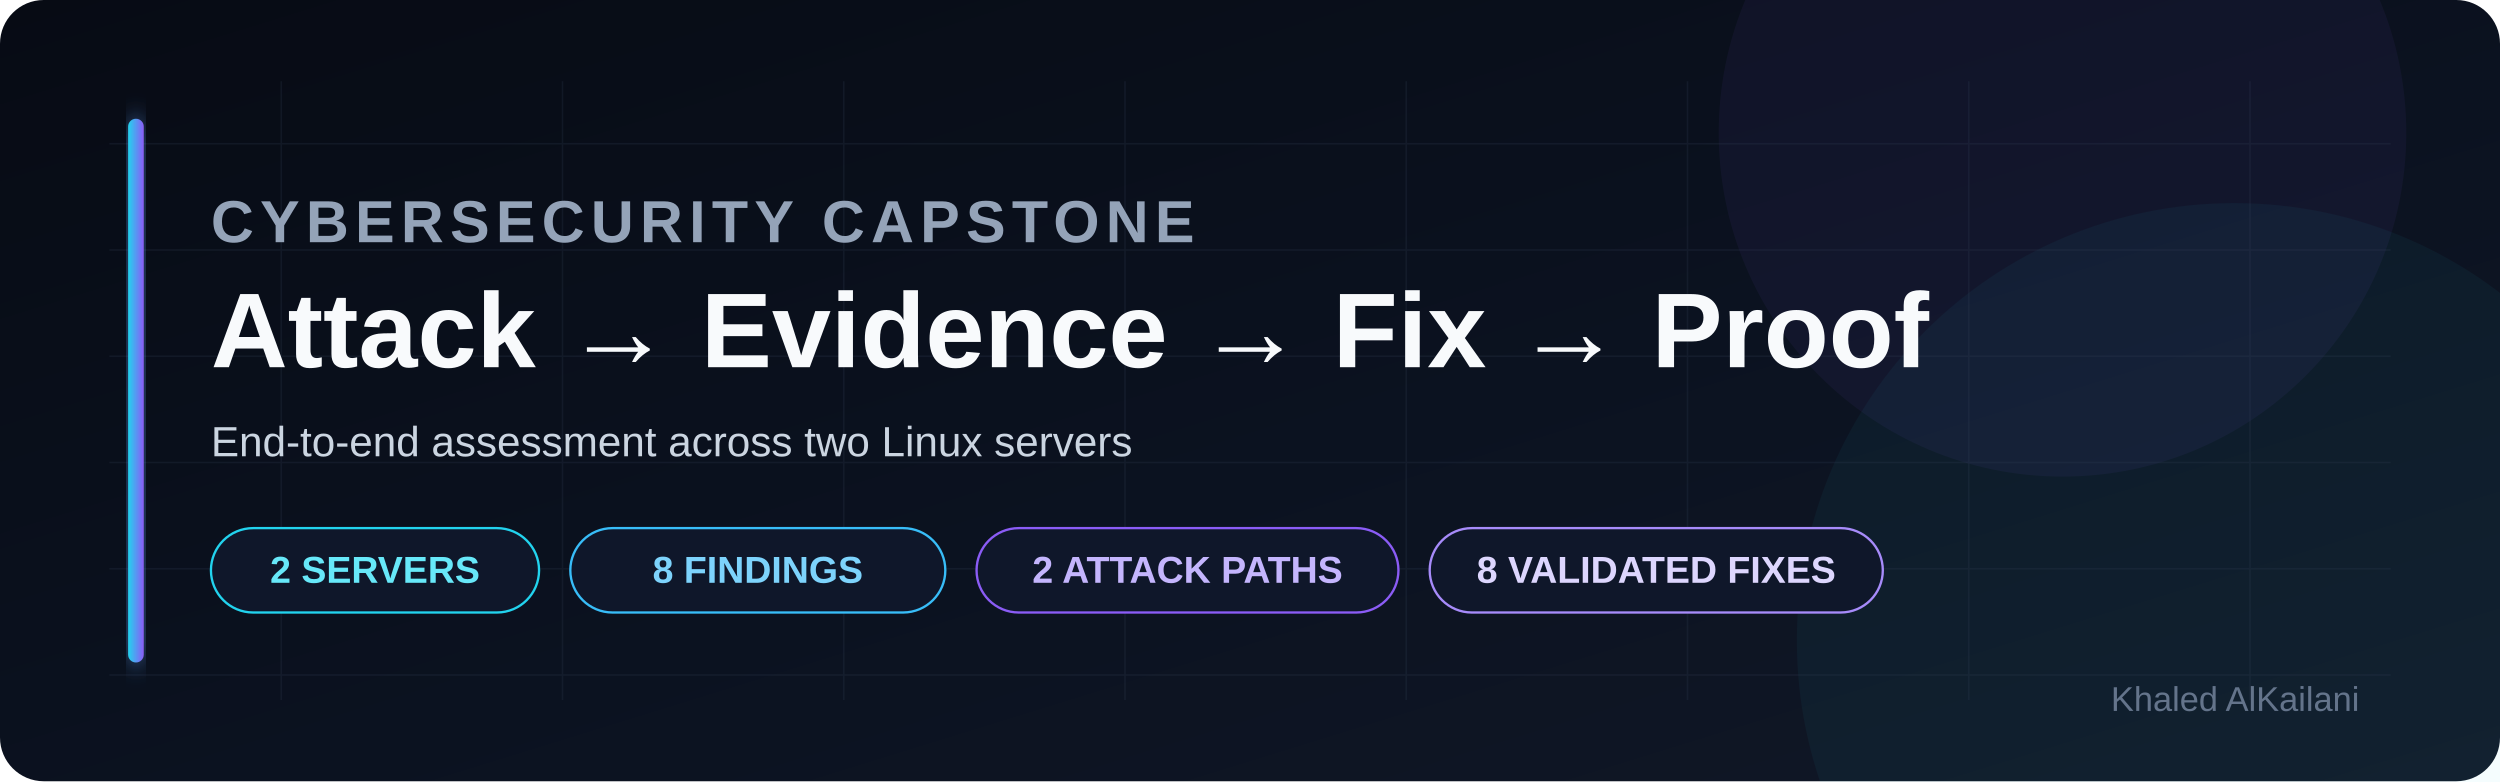
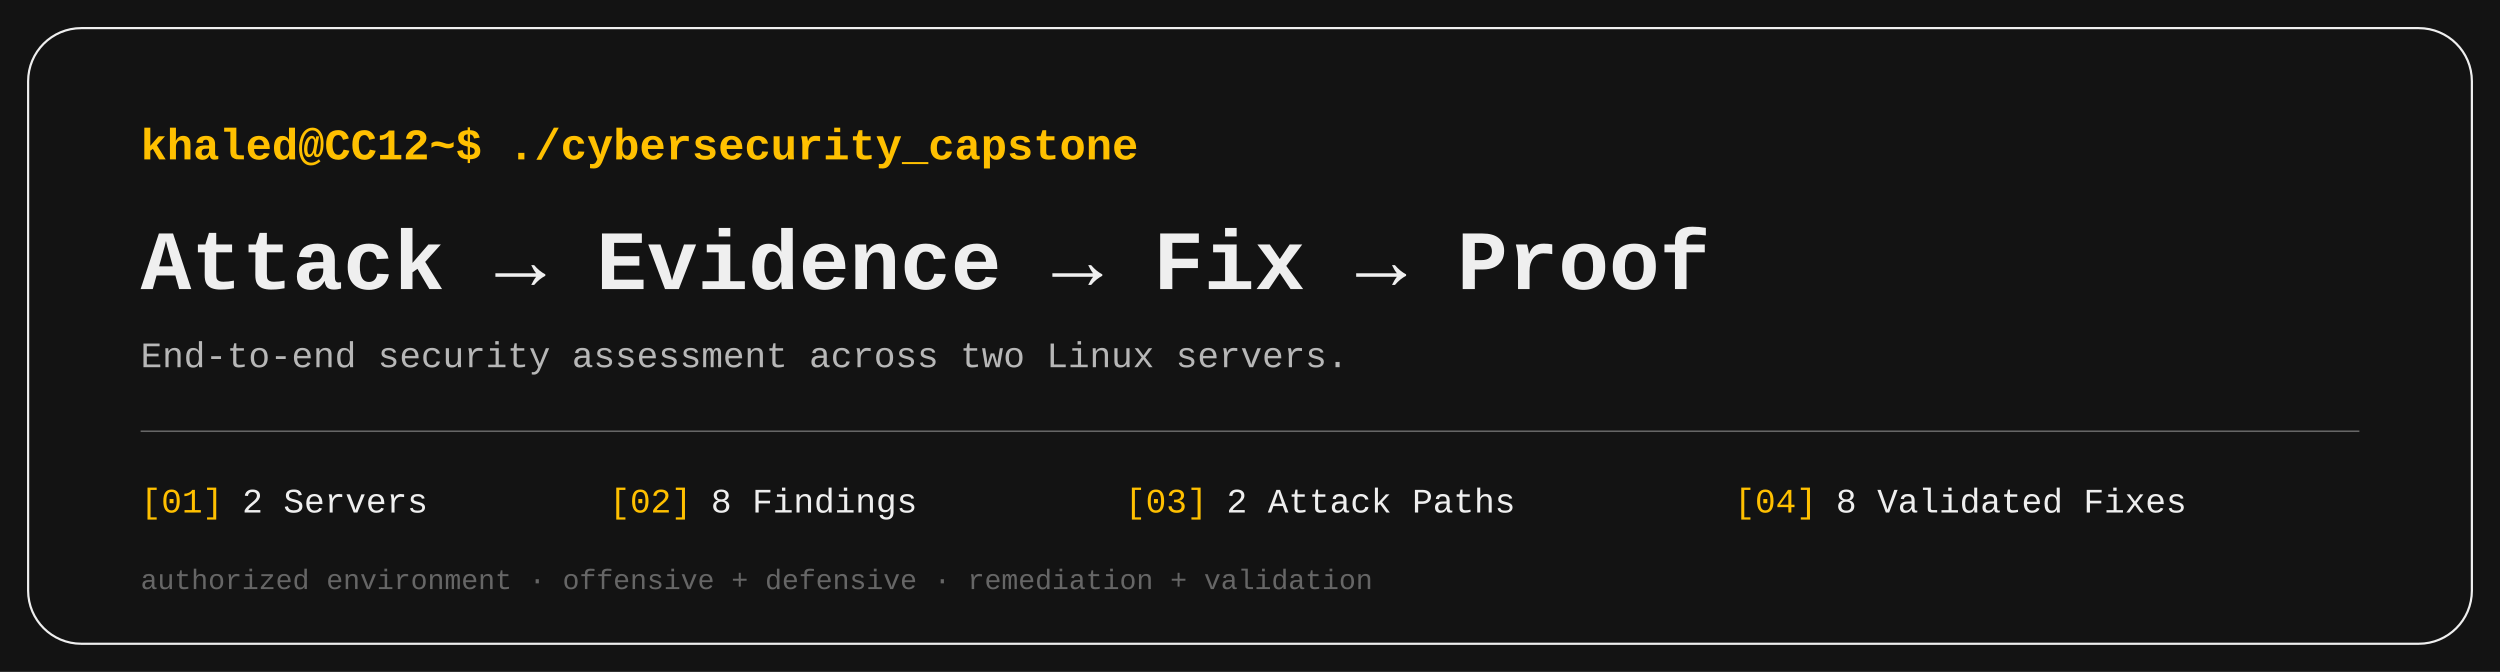
- <svg xmlns="http://www.w3.org/2000/svg" width="1600" height="500" viewBox="0 0 1600 500">
-   <defs>
-     <linearGradient id="bg" x1="0" y1="0" x2="1" y2="1">
-       <stop offset="0%" stop-color="#070B14" />
-       <stop offset="55%" stop-color="#0B1220" />
-       <stop offset="100%" stop-color="#111827" />
-     </linearGradient>
-     <linearGradient id="accent" x1="0" y1="0" x2="1" y2="0">
-       <stop offset="0%" stop-color="#22D3EE" />
-       <stop offset="100%" stop-color="#8B5CF6" />
-     </linearGradient>
-     <filter id="glow">
-       <feGaussianBlur stdDeviation="8" result="blur" />
-       <feMerge>
-         <feMergeNode in="blur" />
-         <feMergeNode in="SourceGraphic" />
-       </feMerge>
-     </filter>
-   </defs>
-   <rect width="1600" height="500" rx="28" fill="url(#bg)" />
-   <circle cx="1320" cy="85" r="220" fill="#8B5CF6" opacity="0.06" />
-   <circle cx="1430" cy="410" r="280" fill="#22D3EE" opacity="0.05" />
-   <g opacity="0.22" stroke="#334155" stroke-width="1">
-     <path d="M70 92 H1530M70 160 H1530M70 228 H1530M70 296 H1530M70 364 H1530M70 432 H1530" />
-     <path d="M180 52 V448M360 52 V448M540 52 V448M720 52 V448M900 52 V448M1080 52 V448M1260 52 V448M1440 52 V448" />
+ <svg xmlns="http://www.w3.org/2000/svg" width="1600" height="430" viewBox="0 0 1600 430">
+   <rect width="1600" height="430" fill="#131313" />
+   <rect x="18" y="18" width="1564" height="394" rx="34" fill="none" stroke="#EFEFEF" stroke-width="1.4" />
+   <text x="90" y="102" font-family="'Cascadia Mono', Consolas, 'Courier New', monospace" font-size="28" font-weight="700" fill="#FFC000">khaled@CC12~$ ./cybersecurity_capstone</text>
+   <text x="90" y="185" font-family="'Cascadia Mono', Consolas, 'Courier New', monospace" font-size="54" font-weight="700" fill="#EFEFEF">Attack → Evidence → Fix → Proof</text>
+   <text x="90" y="235" font-family="'Cascadia Mono', Consolas, 'Courier New', monospace" font-size="23" fill="#B7B7B7">End-to-end security assessment across two Linux servers.</text>
+   <line x1="90" y1="276" x2="1510" y2="276" stroke="#666666" stroke-width="1" />
+   <g font-family="'Cascadia Mono', Consolas, 'Courier New', monospace" font-size="22">
+     <text x="90" y="328" fill="#FFC000">[01]</text>
+     <text x="155" y="328" fill="#EFEFEF">2 Servers</text>
+     <text x="390" y="328" fill="#FFC000">[02]</text>
+     <text x="455" y="328" fill="#EFEFEF">8 Findings</text>
+     <text x="720" y="328" fill="#FFC000">[03]</text>
+     <text x="785" y="328" fill="#EFEFEF">2 Attack Paths</text>
+     <text x="1110" y="328" fill="#FFC000">[04]</text>
+     <text x="1175" y="328" fill="#EFEFEF">8 Validated Fixes</text>
  </g>
-   <rect x="82" y="76" width="10" height="348" rx="5" fill="url(#accent)" filter="url(#glow)" />
-   <text x="135" y="155" font-family="Arial, Helvetica, sans-serif" font-size="38" font-weight="700" fill="#94A3B8" letter-spacing="4">CYBERSECURITY CAPSTONE</text>
-   <text x="135" y="235" font-family="Arial, Helvetica, sans-serif" font-size="68" font-weight="800" fill="#F8FAFC">Attack → Evidence → Fix → Proof</text>
-   <text x="135" y="292" font-family="Arial, Helvetica, sans-serif" font-size="27" fill="#CBD5E1">End-to-end assessment across two Linux servers</text>
-   <g font-family="Arial, Helvetica, sans-serif" font-size="24" font-weight="700">
-     <rect x="135" y="338" width="210" height="54" rx="27" fill="#0F172A" stroke="#22D3EE" stroke-width="1.5" />
-     <text x="240" y="373" text-anchor="middle" fill="#67E8F9">2 SERVERS</text>
-     <rect x="365" y="338" width="240" height="54" rx="27" fill="#0F172A" stroke="#38BDF8" stroke-width="1.5" />
-     <text x="485" y="373" text-anchor="middle" fill="#7DD3FC">8 FINDINGS</text>
-     <rect x="625" y="338" width="270" height="54" rx="27" fill="#0F172A" stroke="#8B5CF6" stroke-width="1.5" />
-     <text x="760" y="373" text-anchor="middle" fill="#C4B5FD">2 ATTACK PATHS</text>
-     <rect x="915" y="338" width="290" height="54" rx="27" fill="#0F172A" stroke="#A78BFA" stroke-width="1.5" />
-     <text x="1060" y="373" text-anchor="middle" fill="#DDD6FE">8 VALIDATED FIXES</text>
-   </g>
-   <text x="1510" y="455" text-anchor="end" font-family="Arial, Helvetica, sans-serif" font-size="22" fill="#64748B">Khaled AlKailani</text>
+   <text x="90" y="377" font-family="'Cascadia Mono', Consolas, 'Courier New', monospace" font-size="18" fill="#666666">authorized environment · offensive + defensive · remediation + validation</text>
</svg>
